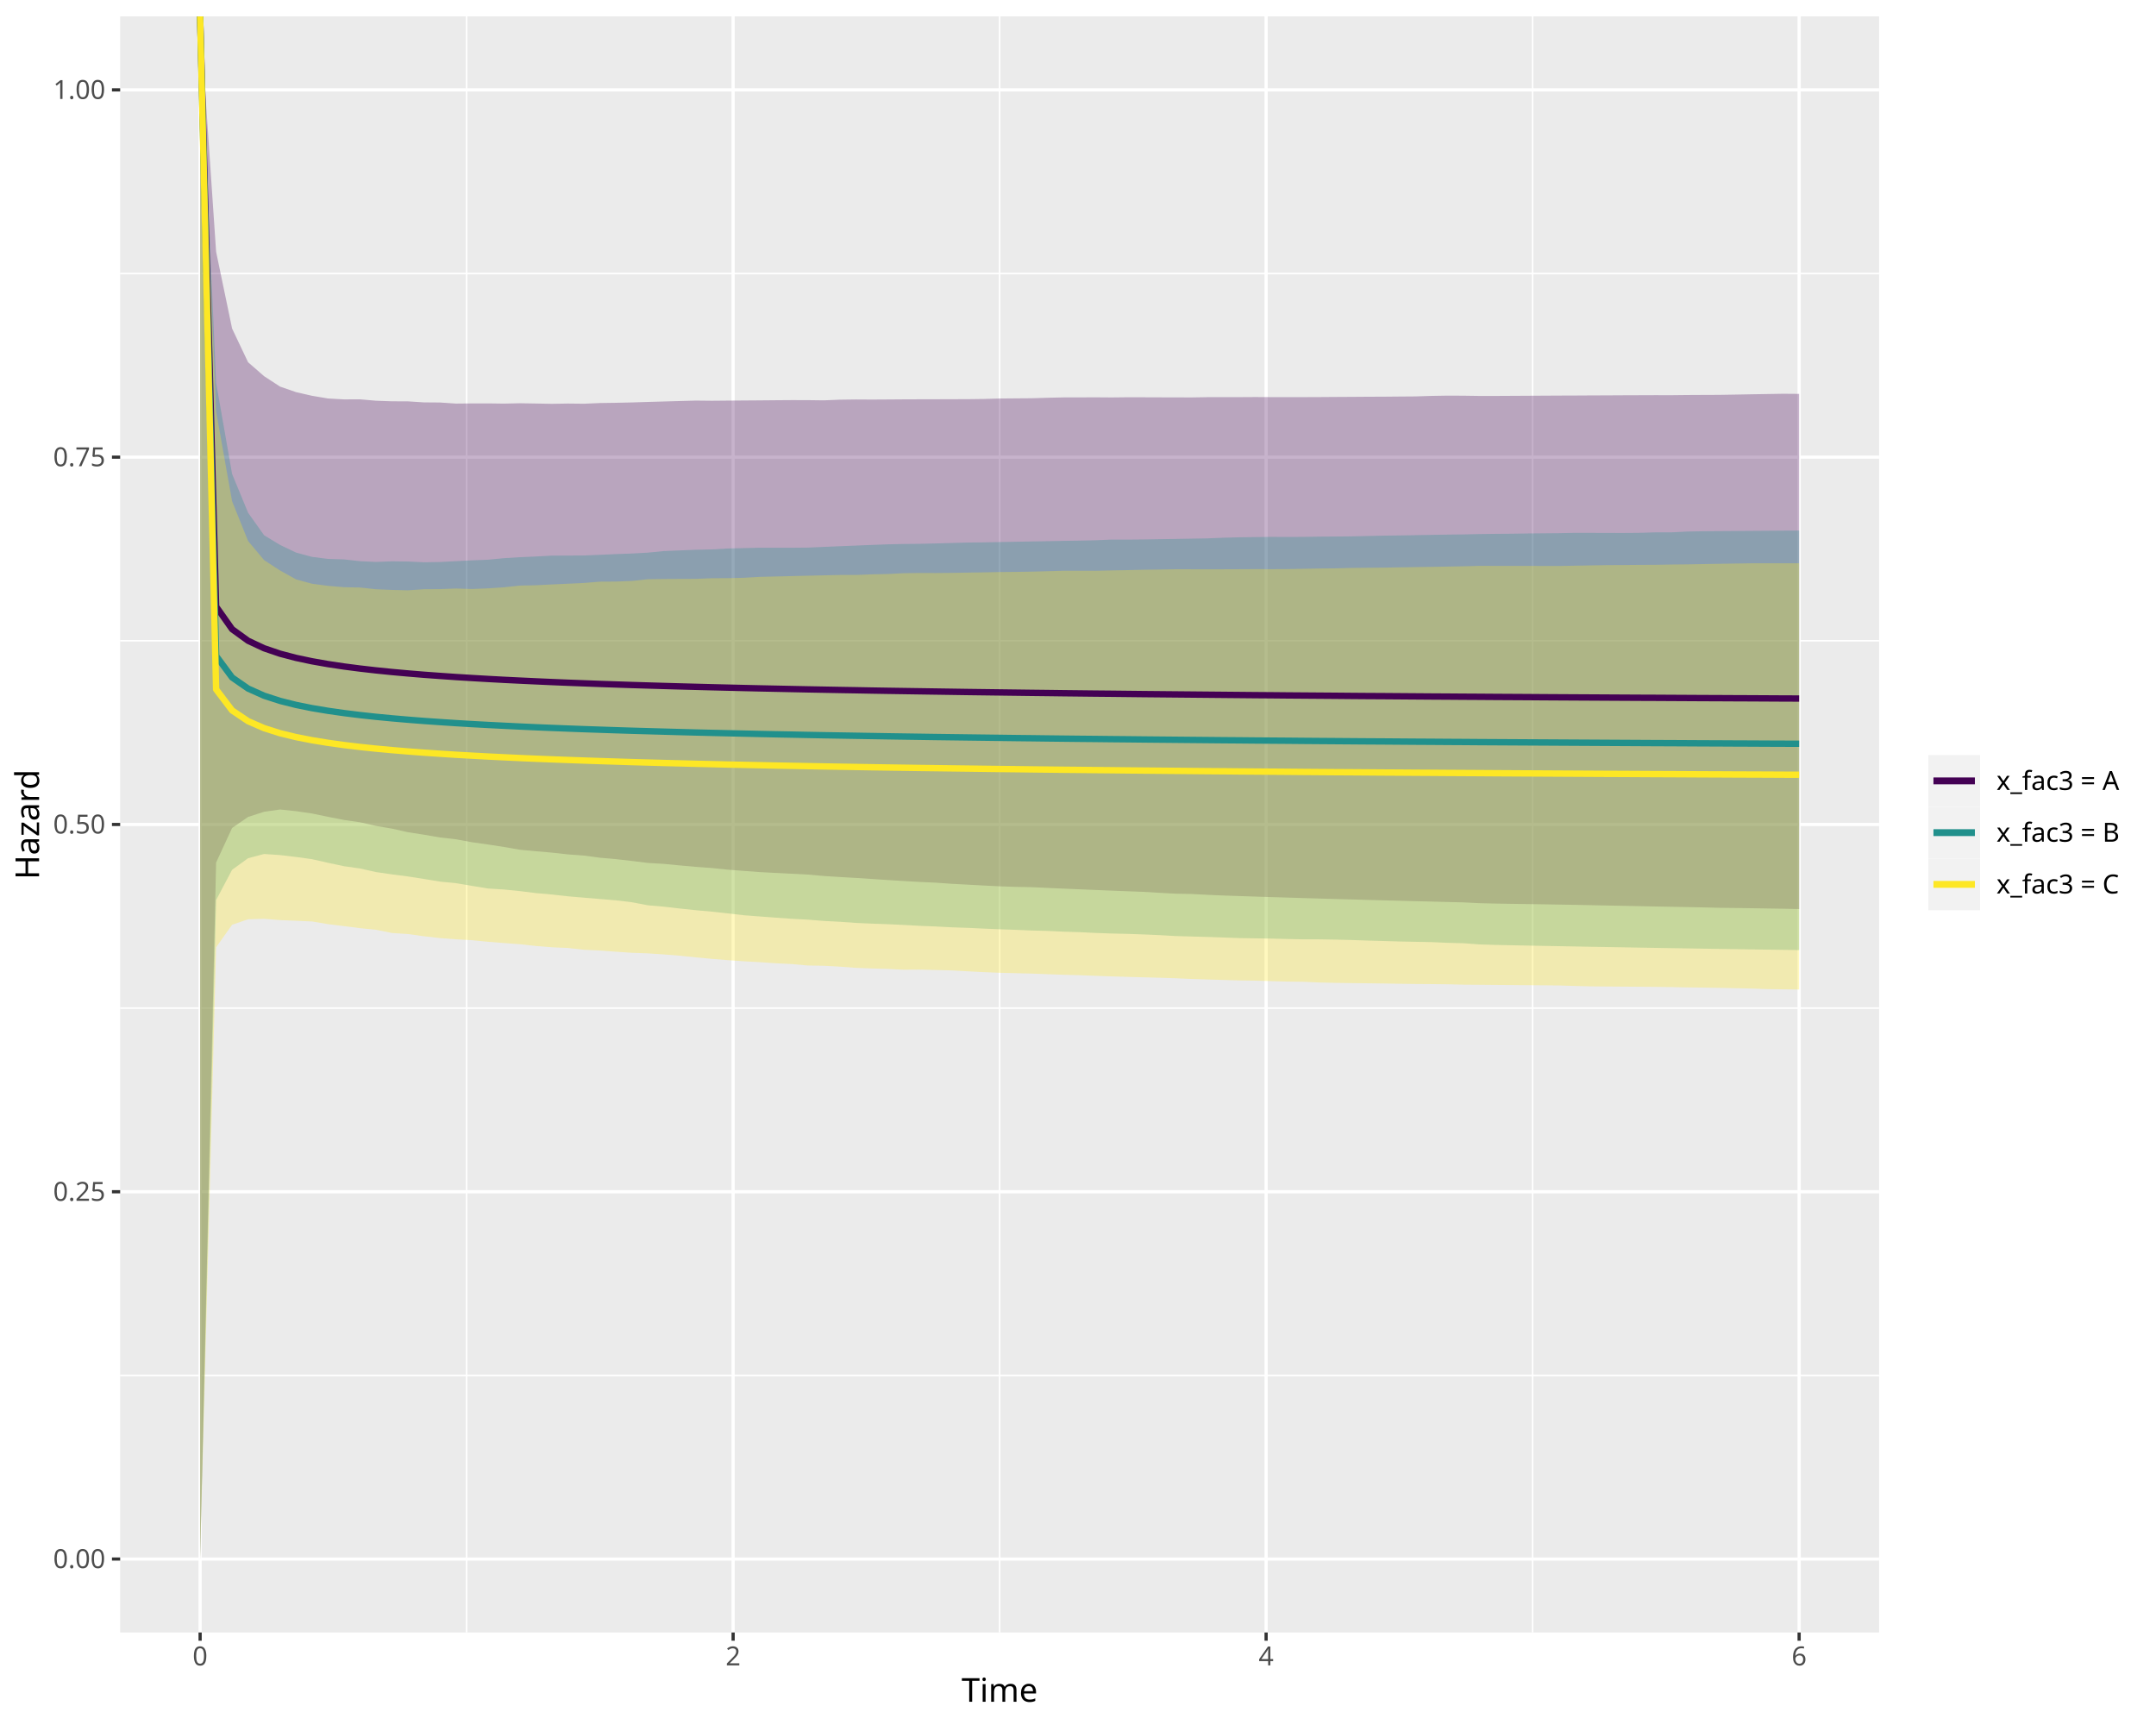
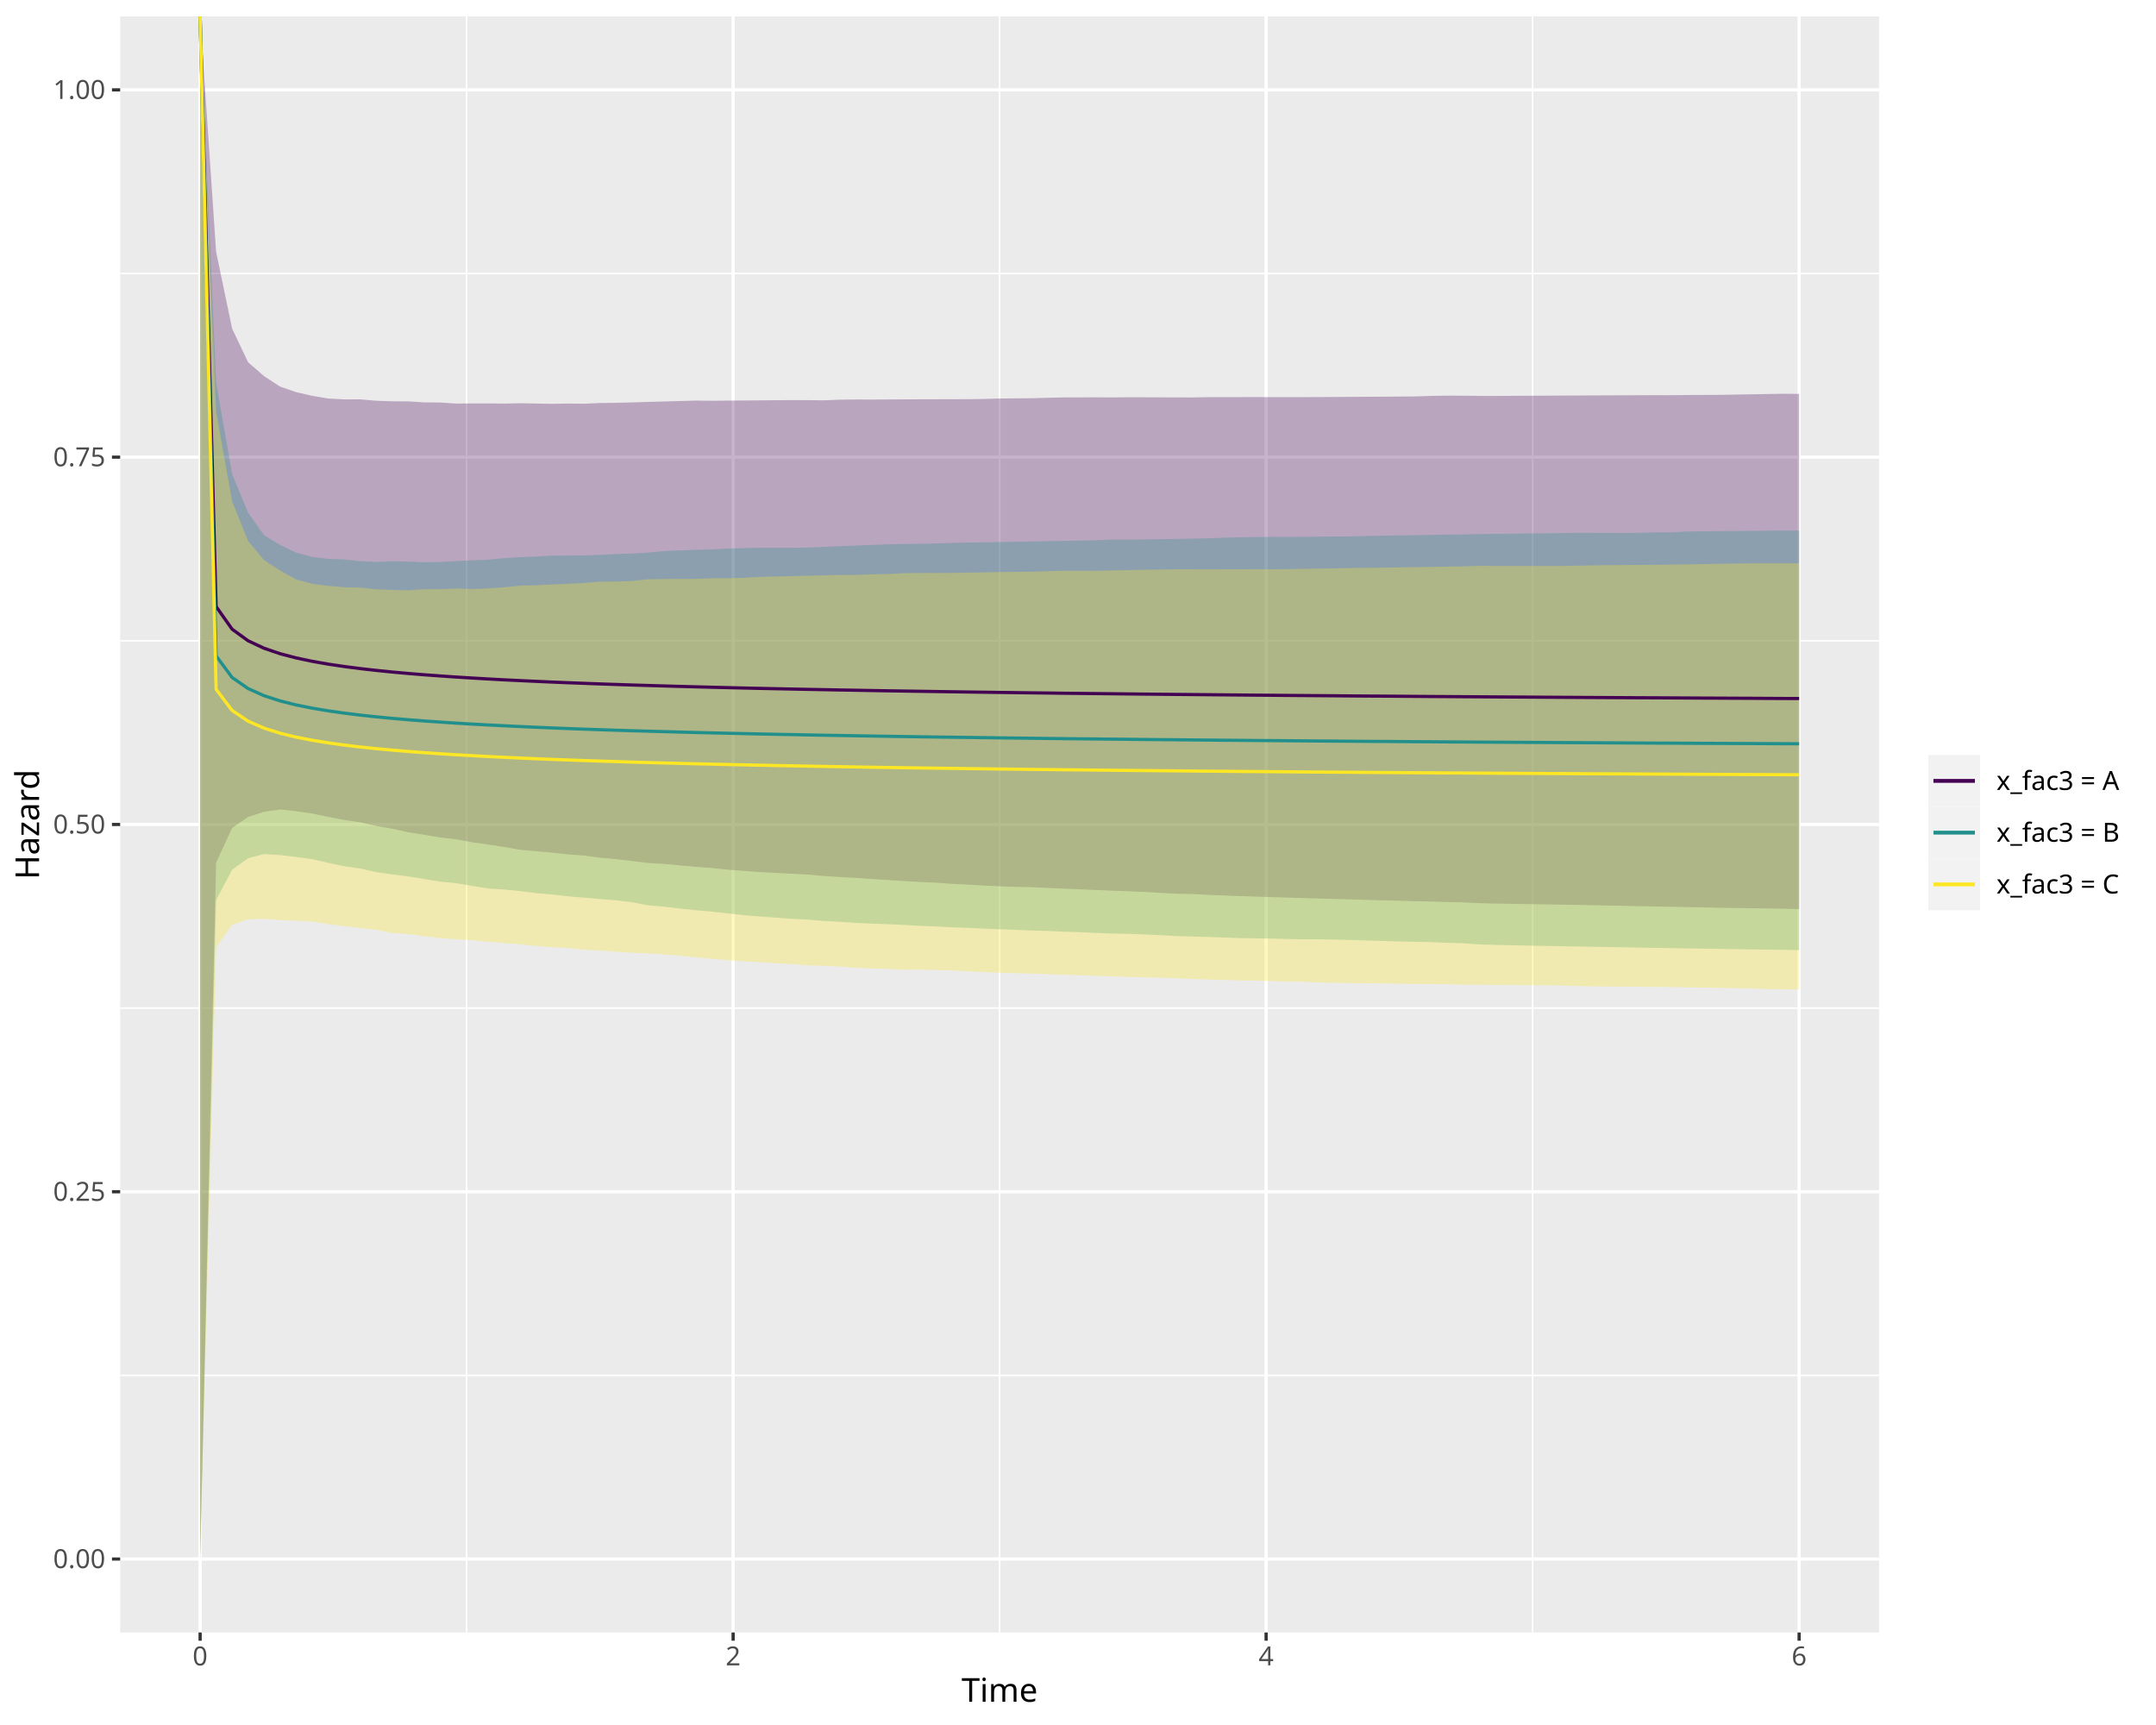
<svg xmlns="http://www.w3.org/2000/svg" class="svglite" data-engine-version="2.0" width="720.00pt" height="576.00pt" viewBox="0 0 720.00 576.00">
  <defs>
    <style type="text/css">
    .svglite line, .svglite polyline, .svglite polygon, .svglite path, .svglite rect, .svglite circle {
      fill: none;
      stroke: #000000;
      stroke-linecap: round;
      stroke-linejoin: round;
      stroke-miterlimit: 10.00;
    }
  </style>
  </defs>
  <rect width="100%" height="100%" style="stroke: none; fill: #FFFFFF;" />
  <defs>
    <clipPath id="cpMC4wMHw3MjAuMDB8MC4wMHw1NzYuMDA=">
      <rect x="0.00" y="0.00" width="720.00" height="576.00" />
    </clipPath>
  </defs>
  <g clip-path="url(#cpMC4wMHw3MjAuMDB8MC4wMHw1NzYuMDA=)">
    <rect x="0.00" y="0.00" width="720.00" height="576.00" style="stroke-width: 1.07; stroke: #FFFFFF; fill: #FFFFFF;" />
  </g>
  <defs>
    <clipPath id="cpNDAuMTN8NjI3LjUyfDUuNDh8NTQ1LjEx">
      <rect x="40.13" y="5.48" width="587.39" height="539.63" />
    </clipPath>
  </defs>
  <g clip-path="url(#cpNDAuMTN8NjI3LjUyfDUuNDh8NTQ1LjEx)">
    <rect x="40.13" y="5.48" width="587.39" height="539.63" style="stroke-width: 1.07; stroke: none; fill: #EBEBEB;" />
    <polyline points="40.13,459.26 627.52,459.26 " style="stroke-width: 0.53; stroke: #FFFFFF; stroke-linecap: butt;" />
    <polyline points="40.13,336.62 627.52,336.62 " style="stroke-width: 0.53; stroke: #FFFFFF; stroke-linecap: butt;" />
    <polyline points="40.13,213.97 627.52,213.97 " style="stroke-width: 0.53; stroke: #FFFFFF; stroke-linecap: butt;" />
    <polyline points="40.13,91.33 627.52,91.33 " style="stroke-width: 0.53; stroke: #FFFFFF; stroke-linecap: butt;" />
    <polyline points="155.83,545.11 155.83,5.48 " style="stroke-width: 0.53; stroke: #FFFFFF; stroke-linecap: butt;" />
    <polyline points="333.83,545.11 333.83,5.48 " style="stroke-width: 0.53; stroke: #FFFFFF; stroke-linecap: butt;" />
    <polyline points="511.82,545.11 511.82,5.48 " style="stroke-width: 0.53; stroke: #FFFFFF; stroke-linecap: butt;" />
    <polyline points="40.13,520.58 627.52,520.58 " style="stroke-width: 1.07; stroke: #FFFFFF; stroke-linecap: butt;" />
    <polyline points="40.13,397.94 627.52,397.94 " style="stroke-width: 1.07; stroke: #FFFFFF; stroke-linecap: butt;" />
    <polyline points="40.13,275.30 627.52,275.30 " style="stroke-width: 1.07; stroke: #FFFFFF; stroke-linecap: butt;" />
    <polyline points="40.13,152.65 627.52,152.65 " style="stroke-width: 1.07; stroke: #FFFFFF; stroke-linecap: butt;" />
    <polyline points="40.13,30.01 627.52,30.01 " style="stroke-width: 1.07; stroke: #FFFFFF; stroke-linecap: butt;" />
    <polyline points="66.83,545.11 66.83,5.48 " style="stroke-width: 1.07; stroke: #FFFFFF; stroke-linecap: butt;" />
    <polyline points="244.83,545.11 244.83,5.48 " style="stroke-width: 1.07; stroke: #FFFFFF; stroke-linecap: butt;" />
    <polyline points="422.82,545.11 422.82,5.48 " style="stroke-width: 1.07; stroke: #FFFFFF; stroke-linecap: butt;" />
    <polyline points="600.82,545.11 600.82,5.48 " style="stroke-width: 1.07; stroke: #FFFFFF; stroke-linecap: butt;" />
-     <polygon points="66.83,520.58 72.17,288.02 77.51,276.47 82.85,272.78 88.19,271.06 93.53,270.30 98.87,270.86 104.21,271.64 109.55,272.75 114.89,273.79 120.23,274.57 125.57,275.78 130.91,276.69 136.25,277.89 141.59,278.72 146.93,279.64 152.27,280.25 157.61,281.23 162.95,281.98 168.29,282.81 173.63,283.74 178.97,284.23 184.31,284.70 189.65,285.29 194.99,285.69 200.33,286.40 205.67,286.87 211.01,287.48 216.35,288.15 221.69,288.46 227.03,288.98 232.37,289.45 237.71,289.84 243.05,290.39 248.39,290.80 253.73,291.20 259.07,291.48 264.41,291.75 269.75,292.03 275.09,292.50 280.43,292.84 285.77,293.15 291.11,293.50 296.45,293.85 301.79,294.18 307.13,294.49 312.47,294.73 317.81,295.11 323.15,295.39 328.49,295.68 333.83,295.95 339.17,296.13 344.51,296.24 349.85,296.48 355.19,296.72 360.53,296.95 365.87,297.17 371.20,297.39 376.54,297.60 381.88,297.80 387.22,298.12 392.56,298.41 397.90,298.51 403.24,298.79 408.58,299.02 413.92,299.20 419.26,299.38 424.60,299.55 429.94,299.71 435.28,299.88 440.62,300.03 445.96,300.19 451.30,300.33 456.64,300.49 461.98,300.63 467.32,300.77 472.66,300.91 478.00,301.04 483.34,301.18 488.68,301.31 494.02,301.58 499.36,301.71 504.70,301.80 510.04,301.88 515.38,301.96 520.72,302.05 526.06,302.14 531.40,302.25 536.74,302.36 542.08,302.47 547.42,302.57 552.76,302.68 558.10,302.78 563.44,302.88 568.78,302.99 574.12,303.12 579.46,303.18 584.80,303.26 590.14,303.35 595.48,303.43 600.82,303.55 600.82,131.52 595.48,131.48 590.14,131.57 584.80,131.66 579.46,131.76 574.12,131.85 568.78,131.87 563.44,131.90 558.10,131.96 552.76,131.95 547.42,131.97 542.08,131.99 536.74,132.02 531.40,132.04 526.06,132.07 520.72,132.09 515.38,132.12 510.04,132.15 504.70,132.18 499.36,132.21 494.02,132.21 488.68,132.13 483.34,132.11 478.00,132.20 472.66,132.37 467.32,132.41 461.98,132.46 456.64,132.48 451.30,132.52 445.96,132.55 440.62,132.59 435.28,132.61 429.94,132.61 424.60,132.61 419.26,132.58 413.92,132.61 408.58,132.61 403.24,132.62 397.90,132.71 392.56,132.69 387.22,132.68 381.88,132.66 376.54,132.65 371.20,132.71 365.87,132.67 360.53,132.69 355.19,132.70 349.85,132.82 344.51,132.98 339.17,133.02 333.83,133.07 328.49,133.22 323.15,133.29 317.81,133.30 312.47,133.32 307.13,133.33 301.79,133.35 296.45,133.39 291.11,133.42 285.77,133.39 280.43,133.46 275.09,133.68 269.75,133.61 264.41,133.60 259.07,133.64 253.73,133.69 248.39,133.73 243.05,133.77 237.71,133.82 232.37,133.76 227.03,133.91 221.69,134.06 216.35,134.21 211.01,134.38 205.67,134.50 200.33,134.58 194.99,134.81 189.65,134.75 184.31,134.84 178.97,134.74 173.63,134.65 168.29,134.77 162.95,134.70 157.61,134.71 152.27,134.76 146.93,134.40 141.59,134.36 136.25,134.02 130.91,134.00 125.57,133.81 120.23,133.34 114.89,133.36 109.55,133.06 104.21,132.16 98.87,130.94 93.53,129.09 88.19,125.61 82.85,120.96 77.51,109.71 72.17,84.07 66.83,5.48 " style="stroke-width: 1.07; stroke: none; fill: #440154; fill-opacity: 0.30;" />
-     <polygon points="66.83,520.58 72.17,300.55 77.51,290.44 82.85,286.57 88.19,285.16 93.53,285.52 98.87,286.16 104.21,286.89 109.55,288.11 114.89,289.24 120.23,290.00 125.57,291.20 130.91,291.97 136.25,292.66 141.59,293.50 146.93,294.38 152.27,294.91 157.61,295.81 162.95,296.68 168.29,297.02 173.63,297.55 178.97,298.22 184.31,298.69 189.65,299.29 194.99,299.74 200.33,300.19 205.67,300.63 211.01,301.27 216.35,302.29 221.69,302.75 227.03,303.37 232.37,303.93 237.71,304.41 243.05,305.00 248.39,305.61 253.73,306.02 259.07,306.42 264.41,306.80 269.75,307.08 275.09,307.51 280.43,307.79 285.77,308.17 291.11,308.41 296.45,308.60 301.79,308.85 307.13,309.15 312.47,309.36 317.81,309.64 323.15,309.82 328.49,310.07 333.83,310.30 339.17,310.48 344.51,310.71 349.85,310.85 355.19,311.10 360.53,311.26 365.87,311.52 371.20,311.71 376.54,311.83 381.88,312.02 387.22,312.25 392.56,312.56 397.90,312.71 403.24,312.86 408.58,313.04 413.92,313.24 419.26,313.32 424.60,313.41 429.94,313.54 435.28,313.66 440.62,313.66 445.96,313.75 451.30,313.88 456.64,314.06 461.98,314.21 467.32,314.37 472.66,314.48 478.00,314.58 483.34,314.82 488.68,314.95 494.02,315.35 499.36,315.52 504.70,315.63 510.04,315.74 515.38,315.84 520.72,315.94 526.06,316.04 531.40,316.14 536.74,316.23 542.08,316.32 547.42,316.42 552.76,316.51 558.10,316.60 563.44,316.68 568.78,316.77 574.12,316.85 579.46,316.93 584.80,317.02 590.14,317.10 595.48,317.17 600.82,317.25 600.82,177.16 595.48,177.19 590.14,177.23 584.80,177.27 579.46,177.31 574.12,177.35 568.78,177.39 563.44,177.49 558.10,177.76 552.76,177.76 547.42,177.92 542.08,177.96 536.74,177.95 531.40,177.93 526.06,177.92 520.72,178.03 515.38,178.08 510.04,178.13 504.70,178.22 499.36,178.26 494.02,178.33 488.68,178.45 483.34,178.51 478.00,178.60 472.66,178.70 467.32,178.79 461.98,178.86 456.64,178.98 451.30,179.10 445.96,179.15 440.62,179.19 435.28,179.27 429.94,179.30 424.60,179.27 419.26,179.34 413.92,179.41 408.58,179.55 403.24,179.77 397.90,179.86 392.56,179.96 387.22,180.04 381.88,180.13 376.54,180.18 371.20,180.17 365.87,180.40 360.53,180.52 355.19,180.60 349.85,180.71 344.51,180.80 339.17,180.90 333.83,181.00 328.49,181.10 323.15,181.16 317.81,181.31 312.47,181.46 307.13,181.59 301.79,181.64 296.45,181.76 291.11,181.96 285.77,182.18 280.43,182.39 275.09,182.62 269.75,182.85 264.41,182.90 259.07,182.90 253.73,182.89 248.39,183.02 243.05,183.15 237.71,183.46 232.37,183.57 227.03,183.79 221.69,184.01 216.35,184.53 211.01,184.83 205.67,185.02 200.33,185.26 194.99,185.48 189.65,185.51 184.31,185.53 178.97,185.82 173.63,186.05 168.29,186.38 162.95,186.90 157.61,187.11 152.27,187.38 146.93,187.66 141.59,187.75 136.25,187.50 130.91,187.43 125.57,187.64 120.23,187.39 114.89,186.79 109.55,186.63 104.21,185.95 98.87,184.51 93.53,181.96 88.19,178.72 82.85,171.20 77.51,158.26 72.17,127.79 66.83,5.48 " style="stroke-width: 1.07; stroke: none; fill: #21908C; fill-opacity: 0.30;" />
-     <polygon points="66.83,520.58 72.17,316.34 77.51,308.79 82.85,306.96 88.19,306.80 93.53,307.24 98.87,307.45 104.21,307.69 109.55,308.59 114.89,309.24 120.23,309.93 125.57,310.47 130.91,311.54 136.25,311.89 141.59,312.63 146.93,313.24 152.27,313.65 157.61,313.94 162.95,314.47 168.29,314.89 173.63,315.29 178.97,315.88 184.31,316.31 189.65,316.54 194.99,317.14 200.33,317.39 205.67,317.79 211.01,318.15 216.35,318.34 221.69,318.70 227.03,319.12 232.37,319.68 237.71,320.18 243.05,320.61 248.39,320.98 253.73,321.28 259.07,321.65 264.41,321.91 269.75,322.39 275.09,322.48 280.43,322.77 285.77,323.18 291.11,323.38 296.45,323.53 301.79,323.81 307.13,323.77 312.47,323.90 317.81,324.03 323.15,324.33 328.49,324.61 333.83,324.82 339.17,324.96 344.51,325.09 349.85,325.30 355.19,325.49 360.53,325.63 365.87,325.84 371.20,326.03 376.54,326.19 381.88,326.34 387.22,326.48 392.56,326.65 397.90,326.89 403.24,327.06 408.58,327.22 413.92,327.38 419.26,327.45 424.60,327.61 429.94,327.76 435.28,327.83 440.62,328.07 445.96,328.19 451.30,328.27 456.64,328.33 461.98,328.40 467.32,328.49 472.66,328.56 478.00,328.60 483.34,328.66 488.68,328.79 494.02,328.83 499.36,328.88 504.70,328.92 510.04,328.97 515.38,329.01 520.72,329.06 526.06,329.23 531.40,329.36 536.74,329.41 542.08,329.45 547.42,329.49 552.76,329.53 558.10,329.60 563.44,329.71 568.78,329.77 574.12,329.86 579.46,329.97 584.80,330.08 590.14,330.27 595.48,330.35 600.82,330.41 600.82,188.09 595.48,188.08 590.14,188.08 584.80,188.09 579.46,188.17 574.12,188.26 568.78,188.35 563.44,188.45 558.10,188.50 552.76,188.60 547.42,188.62 542.08,188.67 536.74,188.70 531.40,188.79 526.06,188.89 520.72,188.99 515.38,188.98 510.04,188.97 504.70,188.96 499.36,188.96 494.02,188.95 488.68,189.09 483.34,189.19 478.00,189.28 472.66,189.36 467.32,189.45 461.98,189.54 456.64,189.59 451.30,189.64 445.96,189.78 440.62,189.83 435.28,189.93 429.94,190.03 424.60,190.06 419.26,190.04 413.92,190.07 408.58,190.09 403.24,190.09 397.90,190.09 392.56,190.08 387.22,190.18 381.88,190.24 376.54,190.37 371.20,190.46 365.87,190.59 360.53,190.58 355.19,190.58 349.85,190.73 344.51,190.88 339.17,190.96 333.83,191.01 328.49,191.12 323.15,191.20 317.81,191.29 312.47,191.34 307.13,191.32 301.79,191.40 296.45,191.67 291.11,191.78 285.77,191.99 280.43,191.99 275.09,192.11 269.75,192.23 264.41,192.36 259.07,192.49 253.73,192.62 248.39,192.93 243.05,193.05 237.71,193.08 232.37,193.29 227.03,193.31 221.69,193.34 216.35,193.41 211.01,193.98 205.67,194.19 200.33,194.22 194.99,194.66 189.65,194.91 184.31,195.15 178.97,195.42 173.63,195.53 168.29,196.11 162.95,196.46 157.61,196.68 152.27,196.51 146.93,196.72 141.59,196.75 136.25,197.11 130.91,196.98 125.57,196.76 120.23,196.18 114.89,196.08 109.55,195.62 104.21,194.92 98.87,193.46 93.53,190.49 88.19,187.02 82.85,180.65 77.51,167.37 72.17,137.38 66.83,5.48 " style="stroke-width: 1.07; stroke: none; fill: #FDE725; fill-opacity: 0.30;" />
-     <polyline points="66.83,5.48 72.17,202.53 77.51,210.09 82.85,213.96 88.19,216.46 93.53,218.28 98.87,219.68 104.21,220.81 109.55,221.75 114.89,222.55 120.23,223.24 125.57,223.85 130.91,224.39 136.25,224.87 141.59,225.31 146.93,225.70 152.27,226.07 157.61,226.40 162.95,226.71 168.29,227.00 173.63,227.26 178.97,227.51 184.31,227.75 189.65,227.97 194.99,228.17 200.33,228.37 205.67,228.55 211.01,228.73 216.35,228.89 221.69,229.05 227.03,229.20 232.37,229.34 237.71,229.48 243.05,229.61 248.39,229.74 253.73,229.86 259.07,229.97 264.41,230.08 269.75,230.19 275.09,230.29 280.43,230.39 285.77,230.48 291.11,230.58 296.45,230.67 301.79,230.75 307.13,230.83 312.47,230.91 317.81,230.99 323.15,231.07 328.49,231.14 333.83,231.21 339.17,231.28 344.51,231.35 349.85,231.41 355.19,231.48 360.53,231.54 365.87,231.60 371.20,231.65 376.54,231.71 381.88,231.77 387.22,231.82 392.56,231.87 397.90,231.92 403.24,231.97 408.58,232.02 413.92,232.07 419.26,232.12 424.60,232.16 429.94,232.21 435.28,232.25 440.62,232.29 445.96,232.33 451.30,232.38 456.64,232.42 461.98,232.45 467.32,232.49 472.66,232.53 478.00,232.57 483.34,232.60 488.68,232.64 494.02,232.67 499.36,232.71 504.70,232.74 510.04,232.77 515.38,232.81 520.72,232.84 526.06,232.87 531.40,232.90 536.74,232.93 542.08,232.96 547.42,232.99 552.76,233.01 558.10,233.04 563.44,233.07 568.78,233.10 574.12,233.12 579.46,233.15 584.80,233.17 590.14,233.20 595.48,233.23 600.82,233.25 " style="stroke-width: 2.13; stroke: #440154; stroke-linecap: butt;" />
-     <polyline points="66.83,5.48 72.17,219.00 77.51,226.22 82.85,229.92 88.19,232.31 93.53,234.04 98.87,235.38 104.21,236.46 109.55,237.35 114.89,238.11 120.23,238.77 125.57,239.35 130.91,239.86 136.25,240.32 141.59,240.74 146.93,241.11 152.27,241.46 157.61,241.78 162.95,242.07 168.29,242.34 173.63,242.60 178.97,242.84 184.31,243.06 189.65,243.27 194.99,243.47 200.33,243.65 205.67,243.83 211.01,244.00 216.35,244.15 221.69,244.30 227.03,244.45 232.37,244.59 237.71,244.72 243.05,244.84 248.39,244.96 253.73,245.08 259.07,245.19 264.41,245.29 269.75,245.40 275.09,245.50 280.43,245.59 285.77,245.68 291.11,245.77 296.45,245.86 301.79,245.94 307.13,246.02 312.47,246.10 317.81,246.17 323.15,246.24 328.49,246.31 333.83,246.38 339.17,246.45 344.51,246.51 349.85,246.58 355.19,246.64 360.53,246.70 365.87,246.75 371.20,246.81 376.54,246.86 381.88,246.92 387.22,246.97 392.56,247.02 397.90,247.07 403.24,247.12 408.58,247.17 413.92,247.21 419.26,247.26 424.60,247.30 429.94,247.34 435.28,247.39 440.62,247.43 445.96,247.47 451.30,247.51 456.64,247.55 461.98,247.58 467.32,247.62 472.66,247.66 478.00,247.69 483.34,247.73 488.68,247.76 494.02,247.80 499.36,247.83 504.70,247.86 510.04,247.89 515.38,247.92 520.72,247.95 526.06,247.98 531.40,248.01 536.74,248.04 542.08,248.07 547.42,248.10 552.76,248.13 558.10,248.15 563.44,248.18 568.78,248.21 574.12,248.23 579.46,248.26 584.80,248.28 590.14,248.31 595.48,248.33 600.82,248.35 " style="stroke-width: 2.13; stroke: #21908C; stroke-linecap: butt;" />
-     <polyline points="66.83,5.48 72.17,230.18 77.51,237.22 82.85,240.81 88.19,243.14 93.53,244.83 98.87,246.13 104.21,247.17 109.55,248.04 114.89,248.78 120.23,249.42 125.57,249.98 130.91,250.47 136.25,250.92 141.59,251.32 146.93,251.68 152.27,252.02 157.61,252.32 162.95,252.61 168.29,252.87 173.63,253.12 178.97,253.35 184.31,253.56 189.65,253.76 194.99,253.95 200.33,254.13 205.67,254.30 211.01,254.47 216.35,254.62 221.69,254.77 227.03,254.90 232.37,255.04 237.71,255.16 243.05,255.29 248.39,255.40 253.73,255.51 259.07,255.62 264.41,255.72 269.75,255.82 275.09,255.92 280.43,256.01 285.77,256.10 291.11,256.19 296.45,256.27 301.79,256.35 307.13,256.43 312.47,256.50 317.81,256.57 323.15,256.64 328.49,256.71 333.83,256.78 339.17,256.84 344.51,256.91 349.85,256.97 355.19,257.03 360.53,257.08 365.87,257.14 371.20,257.19 376.54,257.25 381.88,257.30 387.22,257.35 392.56,257.40 397.90,257.45 403.24,257.50 408.58,257.54 413.92,257.59 419.26,257.63 424.60,257.67 429.94,257.71 435.28,257.76 440.62,257.80 445.96,257.84 451.30,257.87 456.64,257.91 461.98,257.95 467.32,257.98 472.66,258.02 478.00,258.05 483.34,258.09 488.68,258.12 494.02,258.15 499.36,258.19 504.70,258.22 510.04,258.25 515.38,258.28 520.72,258.31 526.06,258.34 531.40,258.37 536.74,258.40 542.08,258.42 547.42,258.45 552.76,258.48 558.10,258.50 563.44,258.53 568.78,258.56 574.12,258.58 579.46,258.61 584.80,258.63 590.14,258.65 595.48,258.68 600.82,258.70 " style="stroke-width: 2.13; stroke: #FDE725; stroke-linecap: butt;" />
+     <polygon points="66.83,520.58 72.17,288.02 77.51,276.47 82.85,272.78 88.19,271.06 93.53,270.30 98.87,270.86 104.21,271.64 109.55,272.75 114.89,273.79 120.23,274.57 125.57,275.78 130.91,276.69 136.25,277.89 141.59,278.72 146.93,279.64 152.27,280.25 157.61,281.23 162.95,281.98 168.29,282.81 173.63,283.74 178.97,284.23 184.31,284.70 189.65,285.29 194.99,285.69 200.33,286.40 205.67,286.87 211.01,287.48 216.35,288.15 221.69,288.46 227.03,288.98 232.37,289.45 237.71,289.84 243.05,290.39 248.39,290.80 253.73,291.20 259.07,291.48 264.41,291.75 269.75,292.03 275.09,292.50 280.43,292.84 285.77,293.15 291.11,293.50 296.45,293.85 301.79,294.18 307.13,294.49 312.47,294.73 317.81,295.11 323.15,295.39 328.49,295.68 333.83,295.95 339.17,296.13 344.51,296.24 349.85,296.48 355.19,296.72 360.53,296.95 365.87,297.17 371.20,297.39 376.54,297.60 381.88,297.80 387.22,298.12 392.56,298.41 397.90,298.51 403.24,298.79 408.58,299.02 413.92,299.20 419.26,299.38 424.60,299.55 429.94,299.71 435.28,299.88 440.62,300.03 445.96,300.19 451.30,300.33 456.64,300.49 461.98,300.63 467.32,300.77 472.66,300.91 478.00,301.04 483.34,301.18 488.68,301.31 494.02,301.58 499.36,301.71 504.70,301.80 510.04,301.88 515.38,301.96 520.72,302.05 526.06,302.14 531.40,302.25 536.74,302.36 542.08,302.47 547.42,302.57 552.76,302.68 558.10,302.78 563.44,302.88 568.78,302.99 574.12,303.12 579.46,303.18 584.80,303.26 590.14,303.35 595.48,303.43 600.82,303.55 600.82,131.52 595.48,131.48 590.14,131.57 584.80,131.66 579.46,131.76 574.12,131.85 568.78,131.87 563.44,131.90 558.10,131.96 552.76,131.95 547.42,131.97 542.08,131.99 536.74,132.02 531.40,132.04 526.06,132.07 520.72,132.09 515.38,132.12 510.04,132.15 504.70,132.18 499.36,132.21 494.02,132.21 488.68,132.13 483.34,132.11 478.00,132.20 472.66,132.37 467.32,132.41 461.98,132.46 456.64,132.48 451.30,132.52 445.96,132.55 440.62,132.59 435.28,132.61 429.94,132.61 424.60,132.61 419.26,132.58 413.92,132.61 408.58,132.61 403.24,132.62 397.90,132.71 392.56,132.69 387.22,132.68 381.88,132.66 376.54,132.65 371.20,132.71 365.87,132.67 360.53,132.69 355.19,132.70 349.85,132.82 344.51,132.98 339.17,133.02 333.83,133.07 328.49,133.22 323.15,133.29 317.81,133.30 312.47,133.32 307.13,133.33 301.79,133.35 296.45,133.39 291.11,133.42 285.77,133.39 280.43,133.46 275.09,133.68 269.75,133.61 264.41,133.60 259.07,133.64 253.73,133.69 248.39,133.73 243.05,133.77 237.71,133.82 232.37,133.76 227.03,133.91 221.69,134.06 216.35,134.21 211.01,134.38 205.67,134.50 200.33,134.58 194.99,134.81 189.65,134.75 184.31,134.84 178.97,134.74 173.63,134.65 168.29,134.77 162.95,134.70 157.61,134.71 152.27,134.76 146.93,134.40 141.59,134.36 136.25,134.02 130.91,134.00 125.57,133.81 120.23,133.34 114.89,133.36 109.55,133.06 104.21,132.16 98.87,130.94 93.53,129.09 88.19,125.61 82.85,120.96 77.51,109.71 72.17,84.07 66.83,5.48 " style="stroke-width: 1.07; stroke: none; stroke-linecap: butt; fill: #440154; fill-opacity: 0.30;" />
+     <polygon points="66.83,520.58 72.17,300.55 77.51,290.44 82.85,286.57 88.19,285.16 93.53,285.52 98.87,286.16 104.21,286.89 109.55,288.11 114.89,289.24 120.23,290.00 125.57,291.20 130.91,291.97 136.25,292.66 141.59,293.50 146.93,294.38 152.27,294.91 157.61,295.81 162.95,296.68 168.29,297.02 173.63,297.55 178.97,298.22 184.31,298.69 189.65,299.29 194.99,299.74 200.33,300.19 205.67,300.63 211.01,301.27 216.35,302.29 221.69,302.75 227.03,303.37 232.37,303.93 237.71,304.41 243.05,305.00 248.39,305.61 253.73,306.02 259.07,306.42 264.41,306.80 269.75,307.08 275.09,307.51 280.43,307.79 285.77,308.17 291.11,308.41 296.45,308.60 301.79,308.85 307.13,309.15 312.47,309.36 317.81,309.64 323.15,309.82 328.49,310.07 333.83,310.30 339.17,310.48 344.51,310.71 349.85,310.85 355.19,311.10 360.53,311.26 365.87,311.52 371.20,311.71 376.54,311.83 381.88,312.02 387.22,312.25 392.56,312.56 397.90,312.71 403.24,312.86 408.58,313.04 413.92,313.24 419.26,313.32 424.60,313.41 429.94,313.54 435.28,313.66 440.62,313.66 445.96,313.75 451.30,313.88 456.64,314.06 461.98,314.21 467.32,314.37 472.66,314.48 478.00,314.58 483.34,314.82 488.68,314.95 494.02,315.35 499.36,315.52 504.70,315.63 510.04,315.74 515.38,315.84 520.72,315.94 526.06,316.04 531.40,316.14 536.74,316.23 542.08,316.32 547.42,316.42 552.76,316.51 558.10,316.60 563.44,316.68 568.78,316.77 574.12,316.85 579.46,316.93 584.80,317.02 590.14,317.10 595.48,317.17 600.82,317.25 600.82,177.16 595.48,177.19 590.14,177.23 584.80,177.27 579.46,177.31 574.12,177.35 568.78,177.39 563.44,177.49 558.10,177.76 552.76,177.76 547.42,177.92 542.08,177.96 536.74,177.95 531.40,177.93 526.06,177.92 520.72,178.03 515.38,178.08 510.04,178.13 504.70,178.22 499.36,178.26 494.02,178.33 488.68,178.45 483.34,178.51 478.00,178.60 472.66,178.70 467.32,178.79 461.98,178.86 456.64,178.98 451.30,179.10 445.96,179.15 440.62,179.19 435.28,179.27 429.94,179.30 424.60,179.27 419.26,179.34 413.92,179.41 408.58,179.55 403.24,179.77 397.90,179.86 392.56,179.96 387.22,180.04 381.88,180.13 376.54,180.18 371.20,180.17 365.87,180.40 360.53,180.52 355.19,180.60 349.85,180.71 344.51,180.80 339.17,180.90 333.83,181.00 328.49,181.10 323.15,181.16 317.81,181.31 312.47,181.46 307.13,181.59 301.79,181.64 296.45,181.76 291.11,181.96 285.77,182.18 280.43,182.39 275.09,182.62 269.75,182.85 264.41,182.90 259.07,182.90 253.73,182.89 248.39,183.02 243.05,183.15 237.71,183.46 232.37,183.57 227.03,183.79 221.69,184.01 216.35,184.53 211.01,184.83 205.67,185.02 200.33,185.26 194.99,185.48 189.65,185.51 184.31,185.53 178.97,185.82 173.63,186.05 168.29,186.38 162.95,186.90 157.61,187.11 152.27,187.38 146.93,187.66 141.59,187.75 136.25,187.50 130.91,187.43 125.57,187.64 120.23,187.39 114.89,186.79 109.55,186.63 104.21,185.95 98.87,184.51 93.53,181.96 88.19,178.72 82.85,171.20 77.51,158.26 72.17,127.79 66.83,5.48 " style="stroke-width: 1.07; stroke: none; stroke-linecap: butt; fill: #21908C; fill-opacity: 0.30;" />
+     <polygon points="66.83,520.58 72.17,316.34 77.51,308.79 82.85,306.96 88.19,306.80 93.53,307.24 98.87,307.45 104.21,307.69 109.55,308.59 114.89,309.24 120.23,309.93 125.57,310.47 130.91,311.54 136.25,311.89 141.59,312.63 146.93,313.24 152.27,313.65 157.61,313.94 162.95,314.47 168.29,314.89 173.63,315.29 178.97,315.88 184.31,316.31 189.65,316.54 194.99,317.14 200.33,317.39 205.67,317.79 211.01,318.15 216.35,318.34 221.69,318.70 227.03,319.12 232.37,319.68 237.71,320.18 243.05,320.61 248.39,320.98 253.73,321.28 259.07,321.65 264.41,321.91 269.75,322.39 275.09,322.48 280.43,322.77 285.77,323.18 291.11,323.38 296.45,323.53 301.79,323.81 307.13,323.77 312.47,323.90 317.81,324.03 323.15,324.33 328.49,324.61 333.83,324.82 339.17,324.96 344.51,325.09 349.85,325.30 355.19,325.49 360.53,325.63 365.87,325.84 371.20,326.03 376.54,326.19 381.88,326.34 387.22,326.48 392.56,326.65 397.90,326.89 403.24,327.06 408.58,327.22 413.92,327.38 419.26,327.45 424.60,327.61 429.94,327.76 435.28,327.83 440.62,328.07 445.96,328.19 451.30,328.27 456.64,328.33 461.98,328.40 467.32,328.49 472.66,328.56 478.00,328.60 483.34,328.66 488.68,328.79 494.02,328.83 499.36,328.88 504.70,328.92 510.04,328.97 515.38,329.01 520.72,329.06 526.06,329.23 531.40,329.36 536.74,329.41 542.08,329.45 547.42,329.49 552.76,329.53 558.10,329.60 563.44,329.71 568.78,329.77 574.12,329.86 579.46,329.97 584.80,330.08 590.14,330.27 595.48,330.35 600.82,330.41 600.82,188.09 595.48,188.08 590.14,188.08 584.80,188.09 579.46,188.17 574.12,188.26 568.78,188.35 563.44,188.45 558.10,188.50 552.76,188.60 547.42,188.62 542.08,188.67 536.74,188.70 531.40,188.79 526.06,188.89 520.72,188.99 515.38,188.98 510.04,188.97 504.70,188.96 499.36,188.96 494.02,188.95 488.68,189.09 483.34,189.19 478.00,189.28 472.66,189.36 467.32,189.45 461.98,189.54 456.64,189.59 451.30,189.64 445.96,189.78 440.62,189.83 435.28,189.93 429.94,190.03 424.60,190.06 419.26,190.04 413.92,190.07 408.58,190.09 403.24,190.09 397.90,190.09 392.56,190.08 387.22,190.18 381.88,190.24 376.54,190.37 371.20,190.46 365.87,190.59 360.53,190.58 355.19,190.58 349.85,190.73 344.51,190.88 339.17,190.96 333.83,191.01 328.49,191.12 323.15,191.20 317.81,191.29 312.47,191.34 307.13,191.32 301.79,191.40 296.45,191.67 291.11,191.78 285.77,191.99 280.43,191.99 275.09,192.11 269.75,192.23 264.41,192.36 259.07,192.49 253.73,192.62 248.39,192.93 243.05,193.05 237.71,193.08 232.37,193.29 227.03,193.31 221.69,193.34 216.35,193.41 211.01,193.98 205.67,194.19 200.33,194.22 194.99,194.66 189.65,194.91 184.31,195.15 178.97,195.42 173.63,195.53 168.29,196.11 162.95,196.46 157.61,196.68 152.27,196.51 146.93,196.72 141.59,196.75 136.25,197.11 130.91,196.98 125.57,196.76 120.23,196.18 114.89,196.08 109.55,195.62 104.21,194.92 98.87,193.46 93.53,190.49 88.19,187.02 82.85,180.65 77.51,167.37 72.17,137.38 66.83,5.48 " style="stroke-width: 1.07; stroke: none; stroke-linecap: butt; fill: #FDE725; fill-opacity: 0.30;" />
+     <polyline points="66.83,5.48 72.17,202.53 77.51,210.09 82.85,213.96 88.19,216.46 93.53,218.28 98.87,219.68 104.21,220.81 109.55,221.75 114.89,222.55 120.23,223.24 125.57,223.85 130.91,224.39 136.25,224.87 141.59,225.31 146.93,225.70 152.27,226.07 157.61,226.40 162.95,226.71 168.29,227.00 173.63,227.26 178.97,227.51 184.31,227.75 189.65,227.97 194.99,228.17 200.33,228.37 205.67,228.55 211.01,228.73 216.35,228.89 221.69,229.05 227.03,229.20 232.37,229.34 237.71,229.48 243.05,229.61 248.39,229.74 253.73,229.86 259.07,229.97 264.41,230.08 269.75,230.19 275.09,230.29 280.43,230.39 285.77,230.48 291.11,230.58 296.45,230.67 301.79,230.75 307.13,230.83 312.47,230.91 317.81,230.99 323.15,231.07 328.49,231.14 333.83,231.21 339.17,231.28 344.51,231.35 349.85,231.41 355.19,231.48 360.53,231.54 365.87,231.60 371.20,231.65 376.54,231.71 381.88,231.77 387.22,231.82 392.56,231.87 397.90,231.92 403.24,231.97 408.58,232.02 413.92,232.07 419.26,232.12 424.60,232.16 429.94,232.21 435.28,232.25 440.62,232.29 445.96,232.33 451.30,232.38 456.64,232.42 461.98,232.45 467.32,232.49 472.66,232.53 478.00,232.57 483.34,232.60 488.68,232.64 494.02,232.67 499.36,232.71 504.70,232.74 510.04,232.77 515.38,232.81 520.72,232.84 526.06,232.87 531.40,232.90 536.74,232.93 542.08,232.96 547.42,232.99 552.76,233.01 558.10,233.04 563.44,233.07 568.78,233.10 574.12,233.12 579.46,233.15 584.80,233.17 590.14,233.20 595.48,233.23 600.82,233.25 " style="stroke-width: 1.07; stroke: #440154; stroke-linecap: butt;" />
+     <polyline points="66.83,5.48 72.17,219.00 77.51,226.22 82.85,229.92 88.19,232.31 93.53,234.04 98.87,235.38 104.21,236.46 109.55,237.35 114.89,238.11 120.23,238.77 125.57,239.35 130.91,239.86 136.25,240.32 141.59,240.74 146.93,241.11 152.27,241.46 157.61,241.78 162.95,242.07 168.29,242.34 173.63,242.60 178.97,242.84 184.31,243.06 189.65,243.27 194.99,243.47 200.33,243.65 205.67,243.83 211.01,244.00 216.35,244.15 221.69,244.30 227.03,244.45 232.37,244.59 237.71,244.72 243.05,244.84 248.39,244.96 253.73,245.08 259.07,245.19 264.41,245.29 269.75,245.40 275.09,245.50 280.43,245.59 285.77,245.68 291.11,245.77 296.45,245.86 301.79,245.94 307.13,246.02 312.47,246.10 317.81,246.17 323.15,246.24 328.49,246.31 333.83,246.38 339.17,246.45 344.51,246.51 349.85,246.58 355.19,246.64 360.53,246.70 365.87,246.75 371.20,246.81 376.54,246.86 381.88,246.92 387.22,246.97 392.56,247.02 397.90,247.07 403.24,247.12 408.58,247.17 413.92,247.21 419.26,247.26 424.60,247.30 429.94,247.34 435.28,247.39 440.62,247.43 445.96,247.47 451.30,247.51 456.64,247.55 461.98,247.58 467.32,247.62 472.66,247.66 478.00,247.69 483.34,247.73 488.68,247.76 494.02,247.80 499.36,247.83 504.70,247.86 510.04,247.89 515.38,247.92 520.72,247.95 526.06,247.98 531.40,248.01 536.74,248.04 542.08,248.07 547.42,248.10 552.76,248.13 558.10,248.15 563.44,248.18 568.78,248.21 574.12,248.23 579.46,248.26 584.80,248.28 590.14,248.31 595.48,248.33 600.82,248.35 " style="stroke-width: 1.07; stroke: #21908C; stroke-linecap: butt;" />
+     <polyline points="66.83,5.48 72.17,230.18 77.51,237.22 82.85,240.81 88.19,243.14 93.53,244.83 98.87,246.13 104.21,247.17 109.55,248.04 114.89,248.78 120.23,249.42 125.57,249.98 130.91,250.47 136.25,250.92 141.59,251.32 146.93,251.68 152.27,252.02 157.61,252.32 162.95,252.61 168.29,252.87 173.63,253.12 178.97,253.35 184.31,253.56 189.65,253.76 194.99,253.95 200.33,254.13 205.67,254.30 211.01,254.47 216.35,254.62 221.69,254.77 227.03,254.90 232.37,255.04 237.71,255.16 243.05,255.29 248.39,255.40 253.73,255.51 259.07,255.62 264.41,255.72 269.75,255.82 275.09,255.92 280.43,256.01 285.77,256.10 291.11,256.19 296.45,256.27 301.79,256.35 307.13,256.43 312.47,256.50 317.81,256.57 323.15,256.64 328.49,256.71 333.83,256.78 339.17,256.84 344.51,256.91 349.85,256.97 355.19,257.03 360.53,257.08 365.87,257.14 371.20,257.19 376.54,257.25 381.88,257.30 387.22,257.35 392.56,257.40 397.90,257.45 403.24,257.50 408.58,257.54 413.92,257.59 419.26,257.63 424.60,257.67 429.94,257.71 435.28,257.76 440.62,257.80 445.96,257.84 451.30,257.87 456.64,257.91 461.98,257.95 467.32,257.98 472.66,258.02 478.00,258.05 483.34,258.09 488.68,258.12 494.02,258.15 499.36,258.19 504.70,258.22 510.04,258.25 515.38,258.28 520.72,258.31 526.06,258.34 531.40,258.37 536.74,258.40 542.08,258.42 547.42,258.45 552.76,258.48 558.10,258.50 563.44,258.53 568.78,258.56 574.12,258.58 579.46,258.61 584.80,258.63 590.14,258.65 595.48,258.68 600.82,258.70 " style="stroke-width: 1.07; stroke: #FDE725; stroke-linecap: butt;" />
  </g>
  <g clip-path="url(#cpMC4wMHw3MjAuMDB8MC4wMHw1NzYuMDA=)">
    <text x="35.20" y="523.61" text-anchor="end" style="font-size: 8.80px; fill: #4D4D4D; font-family: sans;" textLength="17.13px" lengthAdjust="spacingAndGlyphs">0.00</text>
    <text x="35.20" y="400.97" text-anchor="end" style="font-size: 8.80px; fill: #4D4D4D; font-family: sans;" textLength="17.13px" lengthAdjust="spacingAndGlyphs">0.25</text>
    <text x="35.20" y="278.32" text-anchor="end" style="font-size: 8.80px; fill: #4D4D4D; font-family: sans;" textLength="17.13px" lengthAdjust="spacingAndGlyphs">0.50</text>
    <text x="35.20" y="155.68" text-anchor="end" style="font-size: 8.80px; fill: #4D4D4D; font-family: sans;" textLength="17.13px" lengthAdjust="spacingAndGlyphs">0.75</text>
    <text x="35.20" y="33.04" text-anchor="end" style="font-size: 8.80px; fill: #4D4D4D; font-family: sans;" textLength="17.13px" lengthAdjust="spacingAndGlyphs">1.00</text>
    <polyline points="37.39,520.58 40.13,520.58 " style="stroke-width: 1.07; stroke: #333333; stroke-linecap: butt;" />
    <polyline points="37.39,397.94 40.13,397.94 " style="stroke-width: 1.07; stroke: #333333; stroke-linecap: butt;" />
    <polyline points="37.39,275.30 40.13,275.30 " style="stroke-width: 1.07; stroke: #333333; stroke-linecap: butt;" />
    <polyline points="37.39,152.65 40.13,152.65 " style="stroke-width: 1.07; stroke: #333333; stroke-linecap: butt;" />
    <polyline points="37.39,30.01 40.13,30.01 " style="stroke-width: 1.07; stroke: #333333; stroke-linecap: butt;" />
    <polyline points="66.83,547.85 66.83,545.11 " style="stroke-width: 1.07; stroke: #333333; stroke-linecap: butt;" />
    <polyline points="244.83,547.85 244.83,545.11 " style="stroke-width: 1.07; stroke: #333333; stroke-linecap: butt;" />
    <polyline points="422.82,547.85 422.82,545.11 " style="stroke-width: 1.07; stroke: #333333; stroke-linecap: butt;" />
    <polyline points="600.82,547.85 600.82,545.11 " style="stroke-width: 1.07; stroke: #333333; stroke-linecap: butt;" />
    <text x="66.83" y="556.10" text-anchor="middle" style="font-size: 8.80px; fill: #4D4D4D; font-family: sans;" textLength="4.89px" lengthAdjust="spacingAndGlyphs">0</text>
    <text x="244.83" y="556.10" text-anchor="middle" style="font-size: 8.80px; fill: #4D4D4D; font-family: sans;" textLength="4.89px" lengthAdjust="spacingAndGlyphs">2</text>
    <text x="422.82" y="556.10" text-anchor="middle" style="font-size: 8.80px; fill: #4D4D4D; font-family: sans;" textLength="4.89px" lengthAdjust="spacingAndGlyphs">4</text>
    <text x="600.82" y="556.10" text-anchor="middle" style="font-size: 8.80px; fill: #4D4D4D; font-family: sans;" textLength="4.89px" lengthAdjust="spacingAndGlyphs">6</text>
    <text x="333.83" y="568.24" text-anchor="middle" style="font-size: 11.00px; font-family: sans;" textLength="24.45px" lengthAdjust="spacingAndGlyphs">Time</text>
    <text transform="translate(13.05,275.30) rotate(-90)" text-anchor="middle" style="font-size: 11.00px; font-family: sans;" textLength="35.47px" lengthAdjust="spacingAndGlyphs">Hazard</text>
    <rect x="638.48" y="241.16" width="76.04" height="68.28" style="stroke-width: 1.07; stroke: none; fill: #FFFFFF;" />
    <rect x="643.96" y="252.12" width="17.28" height="17.28" style="stroke-width: 1.07; stroke: none; fill: #F2F2F2;" />
-     <line x1="645.69" y1="260.76" x2="659.51" y2="260.76" style="stroke-width: 2.13; stroke: #440154; stroke-linecap: butt;" />
-     <line x1="645.69" y1="260.76" x2="659.51" y2="260.76" style="stroke-width: 2.13; stroke: #440154; stroke-linecap: butt;" />
-     <line x1="645.69" y1="260.76" x2="659.51" y2="260.76" style="stroke-width: 2.13; stroke: #440154; stroke-linecap: butt;" />
+     <line x1="645.69" y1="260.76" x2="659.51" y2="260.76" style="stroke-width: 1.07; stroke: #440154; stroke-linecap: butt;" />
+     <line x1="645.69" y1="260.76" x2="659.51" y2="260.76" style="stroke-width: 1.07; stroke: #440154; stroke-linecap: butt;" />
+     <line x1="645.69" y1="260.76" x2="659.51" y2="260.76" style="stroke-width: 1.07; stroke: #440154; stroke-linecap: butt;" />
    <rect x="643.96" y="269.40" width="17.28" height="17.28" style="stroke-width: 1.07; stroke: none; fill: #F2F2F2;" />
-     <line x1="645.69" y1="278.04" x2="659.51" y2="278.04" style="stroke-width: 2.13; stroke: #21908C; stroke-linecap: butt;" />
-     <line x1="645.69" y1="278.04" x2="659.51" y2="278.04" style="stroke-width: 2.13; stroke: #21908C; stroke-linecap: butt;" />
-     <line x1="645.69" y1="278.04" x2="659.51" y2="278.04" style="stroke-width: 2.13; stroke: #21908C; stroke-linecap: butt;" />
+     <line x1="645.69" y1="278.04" x2="659.51" y2="278.04" style="stroke-width: 1.07; stroke: #21908C; stroke-linecap: butt;" />
+     <line x1="645.69" y1="278.04" x2="659.51" y2="278.04" style="stroke-width: 1.07; stroke: #21908C; stroke-linecap: butt;" />
+     <line x1="645.69" y1="278.04" x2="659.51" y2="278.04" style="stroke-width: 1.07; stroke: #21908C; stroke-linecap: butt;" />
    <rect x="643.96" y="286.68" width="17.28" height="17.28" style="stroke-width: 1.07; stroke: none; fill: #F2F2F2;" />
-     <line x1="645.69" y1="295.32" x2="659.51" y2="295.32" style="stroke-width: 2.13; stroke: #FDE725; stroke-linecap: butt;" />
-     <line x1="645.69" y1="295.32" x2="659.51" y2="295.32" style="stroke-width: 2.13; stroke: #FDE725; stroke-linecap: butt;" />
-     <line x1="645.69" y1="295.32" x2="659.51" y2="295.32" style="stroke-width: 2.13; stroke: #FDE725; stroke-linecap: butt;" />
+     <line x1="645.69" y1="295.32" x2="659.51" y2="295.32" style="stroke-width: 1.07; stroke: #FDE725; stroke-linecap: butt;" />
+     <line x1="645.69" y1="295.32" x2="659.51" y2="295.32" style="stroke-width: 1.07; stroke: #FDE725; stroke-linecap: butt;" />
+     <line x1="645.69" y1="295.32" x2="659.51" y2="295.32" style="stroke-width: 1.07; stroke: #FDE725; stroke-linecap: butt;" />
    <text x="666.72" y="263.78" style="font-size: 8.80px; font-family: sans;" textLength="41.84px" lengthAdjust="spacingAndGlyphs">x_fac3 = A</text>
    <text x="666.72" y="281.06" style="font-size: 8.80px; font-family: sans;" textLength="41.84px" lengthAdjust="spacingAndGlyphs">x_fac3 = B</text>
    <text x="666.72" y="298.34" style="font-size: 8.80px; font-family: sans;" textLength="42.32px" lengthAdjust="spacingAndGlyphs">x_fac3 = C</text>
  </g>
</svg>
